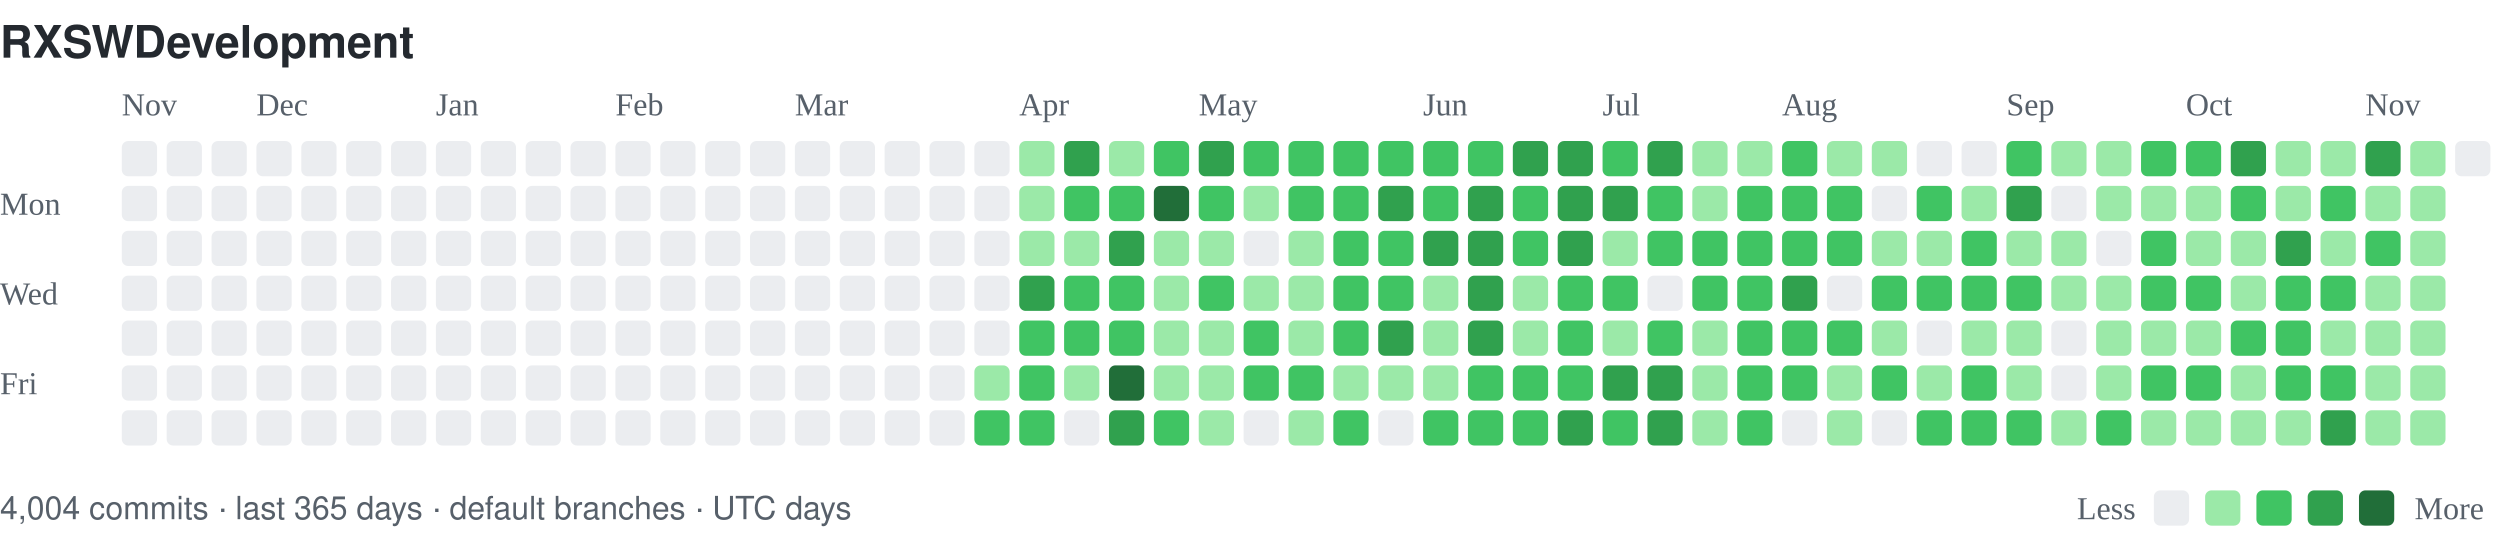
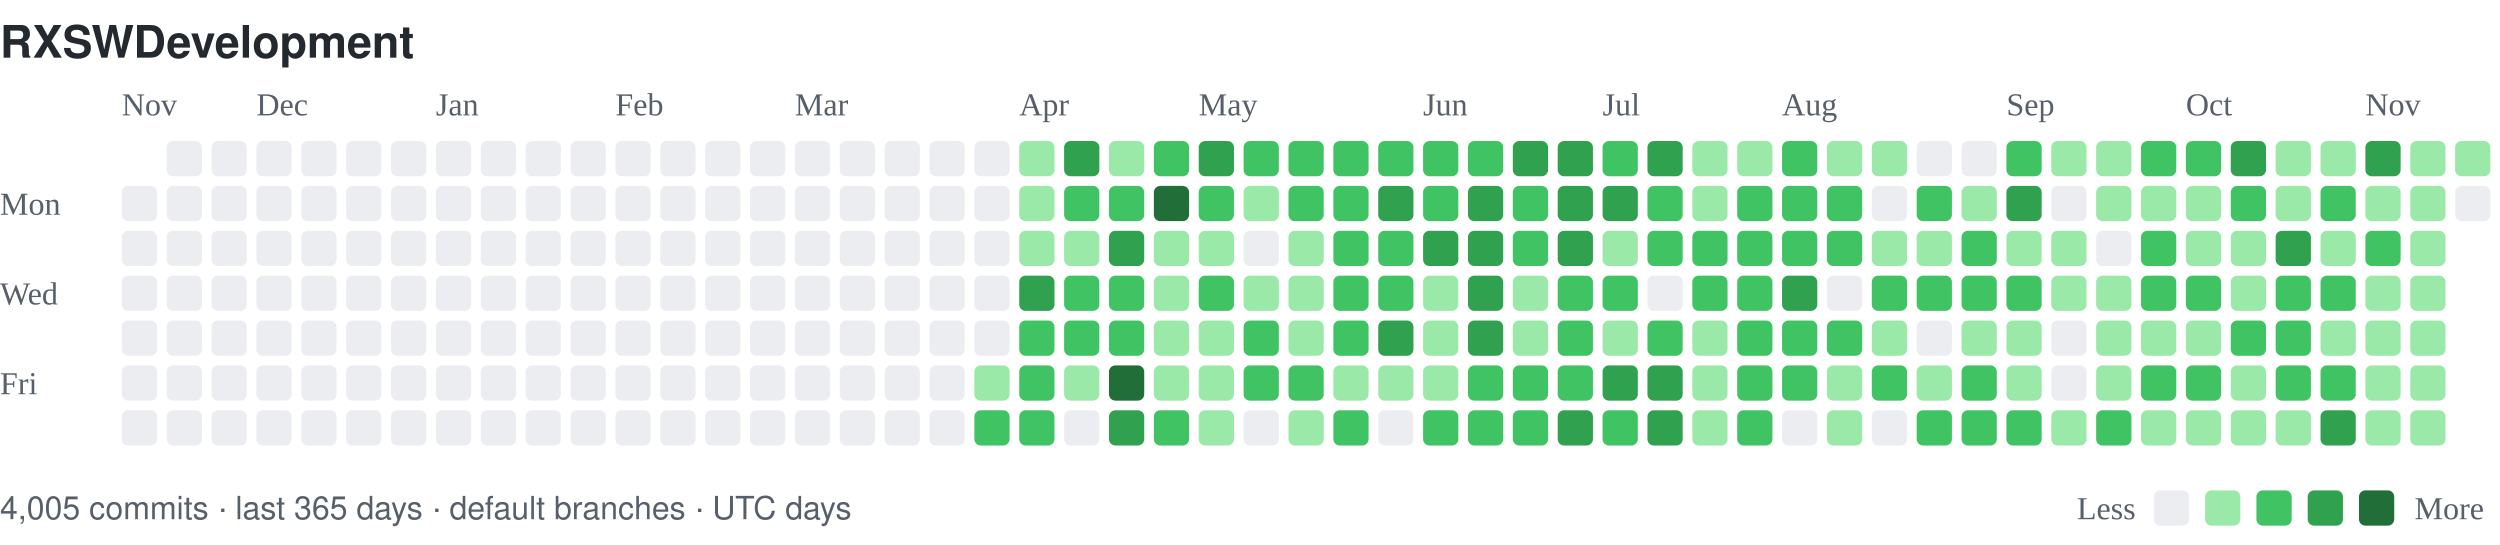
<svg xmlns="http://www.w3.org/2000/svg" width="780" height="170" viewBox="0 0 780 170" role="img">
  <text x="0" y="18" font-size="14" font-weight="600" fill="#24292f" font-family="ui-sans-serif,-apple-system,Segoe UI,Helvetica,Arial,sans-serif">RXSWDevelopment</text>
  <text x="0" y="67" font-size="10" fill="#57606a">Mon</text>
  <text x="0" y="95" font-size="10" fill="#57606a">Wed</text>
  <text x="0" y="123" font-size="10" fill="#57606a">Fri</text>
  <text x="38" y="36" font-size="10" fill="#57606a">Nov</text>
-   <rect x="38" y="44" width="11" height="11" rx="2" fill="#ebedf0" />
  <rect x="38" y="58" width="11" height="11" rx="2" fill="#ebedf0" />
  <rect x="38" y="72" width="11" height="11" rx="2" fill="#ebedf0" />
  <rect x="38" y="86" width="11" height="11" rx="2" fill="#ebedf0" />
  <rect x="38" y="100" width="11" height="11" rx="2" fill="#ebedf0" />
  <rect x="38" y="114" width="11" height="11" rx="2" fill="#ebedf0" />
  <rect x="38" y="128" width="11" height="11" rx="2" fill="#ebedf0" />
  <rect x="52" y="44" width="11" height="11" rx="2" fill="#ebedf0" />
  <rect x="52" y="58" width="11" height="11" rx="2" fill="#ebedf0" />
  <rect x="52" y="72" width="11" height="11" rx="2" fill="#ebedf0" />
  <rect x="52" y="86" width="11" height="11" rx="2" fill="#ebedf0" />
  <rect x="52" y="100" width="11" height="11" rx="2" fill="#ebedf0" />
  <rect x="52" y="114" width="11" height="11" rx="2" fill="#ebedf0" />
  <rect x="52" y="128" width="11" height="11" rx="2" fill="#ebedf0" />
  <rect x="66" y="44" width="11" height="11" rx="2" fill="#ebedf0" />
  <rect x="66" y="58" width="11" height="11" rx="2" fill="#ebedf0" />
  <rect x="66" y="72" width="11" height="11" rx="2" fill="#ebedf0" />
  <rect x="66" y="86" width="11" height="11" rx="2" fill="#ebedf0" />
  <rect x="66" y="100" width="11" height="11" rx="2" fill="#ebedf0" />
  <rect x="66" y="114" width="11" height="11" rx="2" fill="#ebedf0" />
  <rect x="66" y="128" width="11" height="11" rx="2" fill="#ebedf0" />
  <text x="80" y="36" font-size="10" fill="#57606a">Dec</text>
  <rect x="80" y="44" width="11" height="11" rx="2" fill="#ebedf0" />
  <rect x="80" y="58" width="11" height="11" rx="2" fill="#ebedf0" />
  <rect x="80" y="72" width="11" height="11" rx="2" fill="#ebedf0" />
  <rect x="80" y="86" width="11" height="11" rx="2" fill="#ebedf0" />
  <rect x="80" y="100" width="11" height="11" rx="2" fill="#ebedf0" />
  <rect x="80" y="114" width="11" height="11" rx="2" fill="#ebedf0" />
  <rect x="80" y="128" width="11" height="11" rx="2" fill="#ebedf0" />
  <rect x="94" y="44" width="11" height="11" rx="2" fill="#ebedf0" />
  <rect x="94" y="58" width="11" height="11" rx="2" fill="#ebedf0" />
  <rect x="94" y="72" width="11" height="11" rx="2" fill="#ebedf0" />
  <rect x="94" y="86" width="11" height="11" rx="2" fill="#ebedf0" />
  <rect x="94" y="100" width="11" height="11" rx="2" fill="#ebedf0" />
  <rect x="94" y="114" width="11" height="11" rx="2" fill="#ebedf0" />
  <rect x="94" y="128" width="11" height="11" rx="2" fill="#ebedf0" />
  <rect x="108" y="44" width="11" height="11" rx="2" fill="#ebedf0" />
  <rect x="108" y="58" width="11" height="11" rx="2" fill="#ebedf0" />
  <rect x="108" y="72" width="11" height="11" rx="2" fill="#ebedf0" />
  <rect x="108" y="86" width="11" height="11" rx="2" fill="#ebedf0" />
  <rect x="108" y="100" width="11" height="11" rx="2" fill="#ebedf0" />
  <rect x="108" y="114" width="11" height="11" rx="2" fill="#ebedf0" />
  <rect x="108" y="128" width="11" height="11" rx="2" fill="#ebedf0" />
  <rect x="122" y="44" width="11" height="11" rx="2" fill="#ebedf0" />
  <rect x="122" y="58" width="11" height="11" rx="2" fill="#ebedf0" />
  <rect x="122" y="72" width="11" height="11" rx="2" fill="#ebedf0" />
  <rect x="122" y="86" width="11" height="11" rx="2" fill="#ebedf0" />
  <rect x="122" y="100" width="11" height="11" rx="2" fill="#ebedf0" />
  <rect x="122" y="114" width="11" height="11" rx="2" fill="#ebedf0" />
  <rect x="122" y="128" width="11" height="11" rx="2" fill="#ebedf0" />
  <text x="136" y="36" font-size="10" fill="#57606a">Jan</text>
  <rect x="136" y="44" width="11" height="11" rx="2" fill="#ebedf0" />
  <rect x="136" y="58" width="11" height="11" rx="2" fill="#ebedf0" />
  <rect x="136" y="72" width="11" height="11" rx="2" fill="#ebedf0" />
  <rect x="136" y="86" width="11" height="11" rx="2" fill="#ebedf0" />
  <rect x="136" y="100" width="11" height="11" rx="2" fill="#ebedf0" />
  <rect x="136" y="114" width="11" height="11" rx="2" fill="#ebedf0" />
  <rect x="136" y="128" width="11" height="11" rx="2" fill="#ebedf0" />
  <rect x="150" y="44" width="11" height="11" rx="2" fill="#ebedf0" />
  <rect x="150" y="58" width="11" height="11" rx="2" fill="#ebedf0" />
  <rect x="150" y="72" width="11" height="11" rx="2" fill="#ebedf0" />
  <rect x="150" y="86" width="11" height="11" rx="2" fill="#ebedf0" />
  <rect x="150" y="100" width="11" height="11" rx="2" fill="#ebedf0" />
  <rect x="150" y="114" width="11" height="11" rx="2" fill="#ebedf0" />
  <rect x="150" y="128" width="11" height="11" rx="2" fill="#ebedf0" />
  <rect x="164" y="44" width="11" height="11" rx="2" fill="#ebedf0" />
  <rect x="164" y="58" width="11" height="11" rx="2" fill="#ebedf0" />
  <rect x="164" y="72" width="11" height="11" rx="2" fill="#ebedf0" />
  <rect x="164" y="86" width="11" height="11" rx="2" fill="#ebedf0" />
  <rect x="164" y="100" width="11" height="11" rx="2" fill="#ebedf0" />
  <rect x="164" y="114" width="11" height="11" rx="2" fill="#ebedf0" />
  <rect x="164" y="128" width="11" height="11" rx="2" fill="#ebedf0" />
  <rect x="178" y="44" width="11" height="11" rx="2" fill="#ebedf0" />
  <rect x="178" y="58" width="11" height="11" rx="2" fill="#ebedf0" />
  <rect x="178" y="72" width="11" height="11" rx="2" fill="#ebedf0" />
  <rect x="178" y="86" width="11" height="11" rx="2" fill="#ebedf0" />
  <rect x="178" y="100" width="11" height="11" rx="2" fill="#ebedf0" />
  <rect x="178" y="114" width="11" height="11" rx="2" fill="#ebedf0" />
  <rect x="178" y="128" width="11" height="11" rx="2" fill="#ebedf0" />
  <text x="192" y="36" font-size="10" fill="#57606a">Feb</text>
  <rect x="192" y="44" width="11" height="11" rx="2" fill="#ebedf0" />
  <rect x="192" y="58" width="11" height="11" rx="2" fill="#ebedf0" />
  <rect x="192" y="72" width="11" height="11" rx="2" fill="#ebedf0" />
  <rect x="192" y="86" width="11" height="11" rx="2" fill="#ebedf0" />
  <rect x="192" y="100" width="11" height="11" rx="2" fill="#ebedf0" />
  <rect x="192" y="114" width="11" height="11" rx="2" fill="#ebedf0" />
  <rect x="192" y="128" width="11" height="11" rx="2" fill="#ebedf0" />
  <rect x="206" y="44" width="11" height="11" rx="2" fill="#ebedf0" />
  <rect x="206" y="58" width="11" height="11" rx="2" fill="#ebedf0" />
  <rect x="206" y="72" width="11" height="11" rx="2" fill="#ebedf0" />
  <rect x="206" y="86" width="11" height="11" rx="2" fill="#ebedf0" />
  <rect x="206" y="100" width="11" height="11" rx="2" fill="#ebedf0" />
  <rect x="206" y="114" width="11" height="11" rx="2" fill="#ebedf0" />
  <rect x="206" y="128" width="11" height="11" rx="2" fill="#ebedf0" />
  <rect x="220" y="44" width="11" height="11" rx="2" fill="#ebedf0" />
  <rect x="220" y="58" width="11" height="11" rx="2" fill="#ebedf0" />
  <rect x="220" y="72" width="11" height="11" rx="2" fill="#ebedf0" />
  <rect x="220" y="86" width="11" height="11" rx="2" fill="#ebedf0" />
  <rect x="220" y="100" width="11" height="11" rx="2" fill="#ebedf0" />
  <rect x="220" y="114" width="11" height="11" rx="2" fill="#ebedf0" />
  <rect x="220" y="128" width="11" height="11" rx="2" fill="#ebedf0" />
  <rect x="234" y="44" width="11" height="11" rx="2" fill="#ebedf0" />
  <rect x="234" y="58" width="11" height="11" rx="2" fill="#ebedf0" />
  <rect x="234" y="72" width="11" height="11" rx="2" fill="#ebedf0" />
  <rect x="234" y="86" width="11" height="11" rx="2" fill="#ebedf0" />
  <rect x="234" y="100" width="11" height="11" rx="2" fill="#ebedf0" />
  <rect x="234" y="114" width="11" height="11" rx="2" fill="#ebedf0" />
  <rect x="234" y="128" width="11" height="11" rx="2" fill="#ebedf0" />
  <text x="248" y="36" font-size="10" fill="#57606a">Mar</text>
  <rect x="248" y="44" width="11" height="11" rx="2" fill="#ebedf0" />
  <rect x="248" y="58" width="11" height="11" rx="2" fill="#ebedf0" />
  <rect x="248" y="72" width="11" height="11" rx="2" fill="#ebedf0" />
  <rect x="248" y="86" width="11" height="11" rx="2" fill="#ebedf0" />
  <rect x="248" y="100" width="11" height="11" rx="2" fill="#ebedf0" />
  <rect x="248" y="114" width="11" height="11" rx="2" fill="#ebedf0" />
  <rect x="248" y="128" width="11" height="11" rx="2" fill="#ebedf0" />
  <rect x="262" y="44" width="11" height="11" rx="2" fill="#ebedf0" />
  <rect x="262" y="58" width="11" height="11" rx="2" fill="#ebedf0" />
  <rect x="262" y="72" width="11" height="11" rx="2" fill="#ebedf0" />
  <rect x="262" y="86" width="11" height="11" rx="2" fill="#ebedf0" />
  <rect x="262" y="100" width="11" height="11" rx="2" fill="#ebedf0" />
  <rect x="262" y="114" width="11" height="11" rx="2" fill="#ebedf0" />
  <rect x="262" y="128" width="11" height="11" rx="2" fill="#ebedf0" />
  <rect x="276" y="44" width="11" height="11" rx="2" fill="#ebedf0" />
  <rect x="276" y="58" width="11" height="11" rx="2" fill="#ebedf0" />
  <rect x="276" y="72" width="11" height="11" rx="2" fill="#ebedf0" />
  <rect x="276" y="86" width="11" height="11" rx="2" fill="#ebedf0" />
  <rect x="276" y="100" width="11" height="11" rx="2" fill="#ebedf0" />
  <rect x="276" y="114" width="11" height="11" rx="2" fill="#ebedf0" />
  <rect x="276" y="128" width="11" height="11" rx="2" fill="#ebedf0" />
  <rect x="290" y="44" width="11" height="11" rx="2" fill="#ebedf0" />
  <rect x="290" y="58" width="11" height="11" rx="2" fill="#ebedf0" />
  <rect x="290" y="72" width="11" height="11" rx="2" fill="#ebedf0" />
  <rect x="290" y="86" width="11" height="11" rx="2" fill="#ebedf0" />
  <rect x="290" y="100" width="11" height="11" rx="2" fill="#ebedf0" />
  <rect x="290" y="114" width="11" height="11" rx="2" fill="#ebedf0" />
  <rect x="290" y="128" width="11" height="11" rx="2" fill="#ebedf0" />
  <rect x="304" y="44" width="11" height="11" rx="2" fill="#ebedf0" />
  <rect x="304" y="58" width="11" height="11" rx="2" fill="#ebedf0" />
  <rect x="304" y="72" width="11" height="11" rx="2" fill="#ebedf0" />
  <rect x="304" y="86" width="11" height="11" rx="2" fill="#ebedf0" />
  <rect x="304" y="100" width="11" height="11" rx="2" fill="#ebedf0" />
  <rect x="304" y="114" width="11" height="11" rx="2" fill="#9be9a8" />
  <rect x="304" y="128" width="11" height="11" rx="2" fill="#40c463" />
  <text x="318" y="36" font-size="10" fill="#57606a">Apr</text>
  <rect x="318" y="44" width="11" height="11" rx="2" fill="#9be9a8" />
  <rect x="318" y="58" width="11" height="11" rx="2" fill="#9be9a8" />
  <rect x="318" y="72" width="11" height="11" rx="2" fill="#9be9a8" />
  <rect x="318" y="86" width="11" height="11" rx="2" fill="#30a14e" />
  <rect x="318" y="100" width="11" height="11" rx="2" fill="#40c463" />
  <rect x="318" y="114" width="11" height="11" rx="2" fill="#40c463" />
  <rect x="318" y="128" width="11" height="11" rx="2" fill="#40c463" />
  <rect x="332" y="44" width="11" height="11" rx="2" fill="#30a14e" />
  <rect x="332" y="58" width="11" height="11" rx="2" fill="#40c463" />
  <rect x="332" y="72" width="11" height="11" rx="2" fill="#9be9a8" />
  <rect x="332" y="86" width="11" height="11" rx="2" fill="#40c463" />
  <rect x="332" y="100" width="11" height="11" rx="2" fill="#40c463" />
  <rect x="332" y="114" width="11" height="11" rx="2" fill="#9be9a8" />
  <rect x="332" y="128" width="11" height="11" rx="2" fill="#ebedf0" />
  <rect x="346" y="44" width="11" height="11" rx="2" fill="#9be9a8" />
  <rect x="346" y="58" width="11" height="11" rx="2" fill="#40c463" />
  <rect x="346" y="72" width="11" height="11" rx="2" fill="#30a14e" />
  <rect x="346" y="86" width="11" height="11" rx="2" fill="#40c463" />
  <rect x="346" y="100" width="11" height="11" rx="2" fill="#40c463" />
  <rect x="346" y="114" width="11" height="11" rx="2" fill="#216e39" />
  <rect x="346" y="128" width="11" height="11" rx="2" fill="#30a14e" />
  <rect x="360" y="44" width="11" height="11" rx="2" fill="#40c463" />
  <rect x="360" y="58" width="11" height="11" rx="2" fill="#216e39" />
  <rect x="360" y="72" width="11" height="11" rx="2" fill="#9be9a8" />
  <rect x="360" y="86" width="11" height="11" rx="2" fill="#9be9a8" />
  <rect x="360" y="100" width="11" height="11" rx="2" fill="#9be9a8" />
  <rect x="360" y="114" width="11" height="11" rx="2" fill="#9be9a8" />
  <rect x="360" y="128" width="11" height="11" rx="2" fill="#40c463" />
  <text x="374" y="36" font-size="10" fill="#57606a">May</text>
  <rect x="374" y="44" width="11" height="11" rx="2" fill="#30a14e" />
  <rect x="374" y="58" width="11" height="11" rx="2" fill="#40c463" />
  <rect x="374" y="72" width="11" height="11" rx="2" fill="#9be9a8" />
  <rect x="374" y="86" width="11" height="11" rx="2" fill="#40c463" />
  <rect x="374" y="100" width="11" height="11" rx="2" fill="#9be9a8" />
  <rect x="374" y="114" width="11" height="11" rx="2" fill="#9be9a8" />
  <rect x="374" y="128" width="11" height="11" rx="2" fill="#9be9a8" />
  <rect x="388" y="44" width="11" height="11" rx="2" fill="#40c463" />
  <rect x="388" y="58" width="11" height="11" rx="2" fill="#9be9a8" />
  <rect x="388" y="72" width="11" height="11" rx="2" fill="#ebedf0" />
  <rect x="388" y="86" width="11" height="11" rx="2" fill="#9be9a8" />
  <rect x="388" y="100" width="11" height="11" rx="2" fill="#40c463" />
  <rect x="388" y="114" width="11" height="11" rx="2" fill="#40c463" />
  <rect x="388" y="128" width="11" height="11" rx="2" fill="#ebedf0" />
  <rect x="402" y="44" width="11" height="11" rx="2" fill="#40c463" />
  <rect x="402" y="58" width="11" height="11" rx="2" fill="#40c463" />
  <rect x="402" y="72" width="11" height="11" rx="2" fill="#9be9a8" />
  <rect x="402" y="86" width="11" height="11" rx="2" fill="#9be9a8" />
  <rect x="402" y="100" width="11" height="11" rx="2" fill="#9be9a8" />
  <rect x="402" y="114" width="11" height="11" rx="2" fill="#40c463" />
  <rect x="402" y="128" width="11" height="11" rx="2" fill="#9be9a8" />
  <rect x="416" y="44" width="11" height="11" rx="2" fill="#40c463" />
  <rect x="416" y="58" width="11" height="11" rx="2" fill="#40c463" />
  <rect x="416" y="72" width="11" height="11" rx="2" fill="#40c463" />
  <rect x="416" y="86" width="11" height="11" rx="2" fill="#40c463" />
  <rect x="416" y="100" width="11" height="11" rx="2" fill="#40c463" />
  <rect x="416" y="114" width="11" height="11" rx="2" fill="#9be9a8" />
  <rect x="416" y="128" width="11" height="11" rx="2" fill="#40c463" />
  <rect x="430" y="44" width="11" height="11" rx="2" fill="#40c463" />
  <rect x="430" y="58" width="11" height="11" rx="2" fill="#30a14e" />
  <rect x="430" y="72" width="11" height="11" rx="2" fill="#40c463" />
  <rect x="430" y="86" width="11" height="11" rx="2" fill="#40c463" />
  <rect x="430" y="100" width="11" height="11" rx="2" fill="#30a14e" />
  <rect x="430" y="114" width="11" height="11" rx="2" fill="#9be9a8" />
  <rect x="430" y="128" width="11" height="11" rx="2" fill="#ebedf0" />
  <text x="444" y="36" font-size="10" fill="#57606a">Jun</text>
  <rect x="444" y="44" width="11" height="11" rx="2" fill="#40c463" />
  <rect x="444" y="58" width="11" height="11" rx="2" fill="#40c463" />
  <rect x="444" y="72" width="11" height="11" rx="2" fill="#30a14e" />
  <rect x="444" y="86" width="11" height="11" rx="2" fill="#9be9a8" />
  <rect x="444" y="100" width="11" height="11" rx="2" fill="#9be9a8" />
  <rect x="444" y="114" width="11" height="11" rx="2" fill="#9be9a8" />
  <rect x="444" y="128" width="11" height="11" rx="2" fill="#40c463" />
  <rect x="458" y="44" width="11" height="11" rx="2" fill="#40c463" />
  <rect x="458" y="58" width="11" height="11" rx="2" fill="#30a14e" />
  <rect x="458" y="72" width="11" height="11" rx="2" fill="#30a14e" />
  <rect x="458" y="86" width="11" height="11" rx="2" fill="#30a14e" />
  <rect x="458" y="100" width="11" height="11" rx="2" fill="#30a14e" />
  <rect x="458" y="114" width="11" height="11" rx="2" fill="#40c463" />
  <rect x="458" y="128" width="11" height="11" rx="2" fill="#40c463" />
  <rect x="472" y="44" width="11" height="11" rx="2" fill="#30a14e" />
  <rect x="472" y="58" width="11" height="11" rx="2" fill="#40c463" />
  <rect x="472" y="72" width="11" height="11" rx="2" fill="#40c463" />
  <rect x="472" y="86" width="11" height="11" rx="2" fill="#9be9a8" />
  <rect x="472" y="100" width="11" height="11" rx="2" fill="#9be9a8" />
  <rect x="472" y="114" width="11" height="11" rx="2" fill="#40c463" />
  <rect x="472" y="128" width="11" height="11" rx="2" fill="#40c463" />
  <rect x="486" y="44" width="11" height="11" rx="2" fill="#30a14e" />
  <rect x="486" y="58" width="11" height="11" rx="2" fill="#30a14e" />
  <rect x="486" y="72" width="11" height="11" rx="2" fill="#30a14e" />
  <rect x="486" y="86" width="11" height="11" rx="2" fill="#40c463" />
  <rect x="486" y="100" width="11" height="11" rx="2" fill="#40c463" />
  <rect x="486" y="114" width="11" height="11" rx="2" fill="#40c463" />
  <rect x="486" y="128" width="11" height="11" rx="2" fill="#30a14e" />
  <text x="500" y="36" font-size="10" fill="#57606a">Jul</text>
  <rect x="500" y="44" width="11" height="11" rx="2" fill="#40c463" />
  <rect x="500" y="58" width="11" height="11" rx="2" fill="#30a14e" />
  <rect x="500" y="72" width="11" height="11" rx="2" fill="#9be9a8" />
  <rect x="500" y="86" width="11" height="11" rx="2" fill="#40c463" />
  <rect x="500" y="100" width="11" height="11" rx="2" fill="#9be9a8" />
  <rect x="500" y="114" width="11" height="11" rx="2" fill="#30a14e" />
  <rect x="500" y="128" width="11" height="11" rx="2" fill="#40c463" />
  <rect x="514" y="44" width="11" height="11" rx="2" fill="#30a14e" />
  <rect x="514" y="58" width="11" height="11" rx="2" fill="#40c463" />
  <rect x="514" y="72" width="11" height="11" rx="2" fill="#40c463" />
  <rect x="514" y="86" width="11" height="11" rx="2" fill="#ebedf0" />
  <rect x="514" y="100" width="11" height="11" rx="2" fill="#40c463" />
  <rect x="514" y="114" width="11" height="11" rx="2" fill="#30a14e" />
  <rect x="514" y="128" width="11" height="11" rx="2" fill="#30a14e" />
  <rect x="528" y="44" width="11" height="11" rx="2" fill="#9be9a8" />
  <rect x="528" y="58" width="11" height="11" rx="2" fill="#9be9a8" />
  <rect x="528" y="72" width="11" height="11" rx="2" fill="#40c463" />
  <rect x="528" y="86" width="11" height="11" rx="2" fill="#40c463" />
  <rect x="528" y="100" width="11" height="11" rx="2" fill="#9be9a8" />
  <rect x="528" y="114" width="11" height="11" rx="2" fill="#9be9a8" />
  <rect x="528" y="128" width="11" height="11" rx="2" fill="#9be9a8" />
  <rect x="542" y="44" width="11" height="11" rx="2" fill="#9be9a8" />
  <rect x="542" y="58" width="11" height="11" rx="2" fill="#40c463" />
  <rect x="542" y="72" width="11" height="11" rx="2" fill="#40c463" />
  <rect x="542" y="86" width="11" height="11" rx="2" fill="#40c463" />
  <rect x="542" y="100" width="11" height="11" rx="2" fill="#40c463" />
  <rect x="542" y="114" width="11" height="11" rx="2" fill="#40c463" />
  <rect x="542" y="128" width="11" height="11" rx="2" fill="#40c463" />
  <text x="556" y="36" font-size="10" fill="#57606a">Aug</text>
  <rect x="556" y="44" width="11" height="11" rx="2" fill="#40c463" />
  <rect x="556" y="58" width="11" height="11" rx="2" fill="#40c463" />
  <rect x="556" y="72" width="11" height="11" rx="2" fill="#40c463" />
  <rect x="556" y="86" width="11" height="11" rx="2" fill="#30a14e" />
  <rect x="556" y="100" width="11" height="11" rx="2" fill="#40c463" />
  <rect x="556" y="114" width="11" height="11" rx="2" fill="#40c463" />
  <rect x="556" y="128" width="11" height="11" rx="2" fill="#ebedf0" />
  <rect x="570" y="44" width="11" height="11" rx="2" fill="#9be9a8" />
  <rect x="570" y="58" width="11" height="11" rx="2" fill="#40c463" />
  <rect x="570" y="72" width="11" height="11" rx="2" fill="#40c463" />
  <rect x="570" y="86" width="11" height="11" rx="2" fill="#ebedf0" />
  <rect x="570" y="100" width="11" height="11" rx="2" fill="#40c463" />
  <rect x="570" y="114" width="11" height="11" rx="2" fill="#9be9a8" />
  <rect x="570" y="128" width="11" height="11" rx="2" fill="#9be9a8" />
  <rect x="584" y="44" width="11" height="11" rx="2" fill="#9be9a8" />
  <rect x="584" y="58" width="11" height="11" rx="2" fill="#ebedf0" />
  <rect x="584" y="72" width="11" height="11" rx="2" fill="#9be9a8" />
  <rect x="584" y="86" width="11" height="11" rx="2" fill="#40c463" />
  <rect x="584" y="100" width="11" height="11" rx="2" fill="#9be9a8" />
  <rect x="584" y="114" width="11" height="11" rx="2" fill="#40c463" />
  <rect x="584" y="128" width="11" height="11" rx="2" fill="#ebedf0" />
  <rect x="598" y="44" width="11" height="11" rx="2" fill="#ebedf0" />
  <rect x="598" y="58" width="11" height="11" rx="2" fill="#40c463" />
  <rect x="598" y="72" width="11" height="11" rx="2" fill="#9be9a8" />
  <rect x="598" y="86" width="11" height="11" rx="2" fill="#40c463" />
  <rect x="598" y="100" width="11" height="11" rx="2" fill="#ebedf0" />
  <rect x="598" y="114" width="11" height="11" rx="2" fill="#9be9a8" />
  <rect x="598" y="128" width="11" height="11" rx="2" fill="#40c463" />
  <rect x="612" y="44" width="11" height="11" rx="2" fill="#ebedf0" />
  <rect x="612" y="58" width="11" height="11" rx="2" fill="#9be9a8" />
  <rect x="612" y="72" width="11" height="11" rx="2" fill="#40c463" />
  <rect x="612" y="86" width="11" height="11" rx="2" fill="#40c463" />
  <rect x="612" y="100" width="11" height="11" rx="2" fill="#9be9a8" />
  <rect x="612" y="114" width="11" height="11" rx="2" fill="#40c463" />
  <rect x="612" y="128" width="11" height="11" rx="2" fill="#40c463" />
  <text x="626" y="36" font-size="10" fill="#57606a">Sep</text>
  <rect x="626" y="44" width="11" height="11" rx="2" fill="#40c463" />
  <rect x="626" y="58" width="11" height="11" rx="2" fill="#30a14e" />
  <rect x="626" y="72" width="11" height="11" rx="2" fill="#9be9a8" />
  <rect x="626" y="86" width="11" height="11" rx="2" fill="#40c463" />
  <rect x="626" y="100" width="11" height="11" rx="2" fill="#9be9a8" />
  <rect x="626" y="114" width="11" height="11" rx="2" fill="#9be9a8" />
  <rect x="626" y="128" width="11" height="11" rx="2" fill="#40c463" />
  <rect x="640" y="44" width="11" height="11" rx="2" fill="#9be9a8" />
  <rect x="640" y="58" width="11" height="11" rx="2" fill="#ebedf0" />
  <rect x="640" y="72" width="11" height="11" rx="2" fill="#9be9a8" />
  <rect x="640" y="86" width="11" height="11" rx="2" fill="#9be9a8" />
  <rect x="640" y="100" width="11" height="11" rx="2" fill="#ebedf0" />
  <rect x="640" y="114" width="11" height="11" rx="2" fill="#ebedf0" />
  <rect x="640" y="128" width="11" height="11" rx="2" fill="#9be9a8" />
  <rect x="654" y="44" width="11" height="11" rx="2" fill="#9be9a8" />
  <rect x="654" y="58" width="11" height="11" rx="2" fill="#9be9a8" />
  <rect x="654" y="72" width="11" height="11" rx="2" fill="#ebedf0" />
  <rect x="654" y="86" width="11" height="11" rx="2" fill="#9be9a8" />
  <rect x="654" y="100" width="11" height="11" rx="2" fill="#9be9a8" />
  <rect x="654" y="114" width="11" height="11" rx="2" fill="#9be9a8" />
  <rect x="654" y="128" width="11" height="11" rx="2" fill="#40c463" />
  <rect x="668" y="44" width="11" height="11" rx="2" fill="#40c463" />
  <rect x="668" y="58" width="11" height="11" rx="2" fill="#9be9a8" />
  <rect x="668" y="72" width="11" height="11" rx="2" fill="#40c463" />
  <rect x="668" y="86" width="11" height="11" rx="2" fill="#40c463" />
  <rect x="668" y="100" width="11" height="11" rx="2" fill="#9be9a8" />
  <rect x="668" y="114" width="11" height="11" rx="2" fill="#40c463" />
  <rect x="668" y="128" width="11" height="11" rx="2" fill="#9be9a8" />
  <text x="682" y="36" font-size="10" fill="#57606a">Oct</text>
  <rect x="682" y="44" width="11" height="11" rx="2" fill="#40c463" />
  <rect x="682" y="58" width="11" height="11" rx="2" fill="#9be9a8" />
  <rect x="682" y="72" width="11" height="11" rx="2" fill="#9be9a8" />
  <rect x="682" y="86" width="11" height="11" rx="2" fill="#40c463" />
  <rect x="682" y="100" width="11" height="11" rx="2" fill="#9be9a8" />
  <rect x="682" y="114" width="11" height="11" rx="2" fill="#40c463" />
  <rect x="682" y="128" width="11" height="11" rx="2" fill="#9be9a8" />
  <rect x="696" y="44" width="11" height="11" rx="2" fill="#30a14e" />
  <rect x="696" y="58" width="11" height="11" rx="2" fill="#40c463" />
  <rect x="696" y="72" width="11" height="11" rx="2" fill="#9be9a8" />
  <rect x="696" y="86" width="11" height="11" rx="2" fill="#9be9a8" />
  <rect x="696" y="100" width="11" height="11" rx="2" fill="#40c463" />
  <rect x="696" y="114" width="11" height="11" rx="2" fill="#9be9a8" />
  <rect x="696" y="128" width="11" height="11" rx="2" fill="#9be9a8" />
  <rect x="710" y="44" width="11" height="11" rx="2" fill="#9be9a8" />
  <rect x="710" y="58" width="11" height="11" rx="2" fill="#9be9a8" />
  <rect x="710" y="72" width="11" height="11" rx="2" fill="#30a14e" />
  <rect x="710" y="86" width="11" height="11" rx="2" fill="#40c463" />
  <rect x="710" y="100" width="11" height="11" rx="2" fill="#40c463" />
  <rect x="710" y="114" width="11" height="11" rx="2" fill="#40c463" />
  <rect x="710" y="128" width="11" height="11" rx="2" fill="#9be9a8" />
  <rect x="724" y="44" width="11" height="11" rx="2" fill="#9be9a8" />
  <rect x="724" y="58" width="11" height="11" rx="2" fill="#40c463" />
  <rect x="724" y="72" width="11" height="11" rx="2" fill="#9be9a8" />
  <rect x="724" y="86" width="11" height="11" rx="2" fill="#40c463" />
  <rect x="724" y="100" width="11" height="11" rx="2" fill="#9be9a8" />
  <rect x="724" y="114" width="11" height="11" rx="2" fill="#40c463" />
  <rect x="724" y="128" width="11" height="11" rx="2" fill="#30a14e" />
  <text x="738" y="36" font-size="10" fill="#57606a">Nov</text>
  <rect x="738" y="44" width="11" height="11" rx="2" fill="#30a14e" />
  <rect x="738" y="58" width="11" height="11" rx="2" fill="#9be9a8" />
  <rect x="738" y="72" width="11" height="11" rx="2" fill="#40c463" />
  <rect x="738" y="86" width="11" height="11" rx="2" fill="#9be9a8" />
  <rect x="738" y="100" width="11" height="11" rx="2" fill="#9be9a8" />
  <rect x="738" y="114" width="11" height="11" rx="2" fill="#9be9a8" />
  <rect x="738" y="128" width="11" height="11" rx="2" fill="#9be9a8" />
  <rect x="752" y="44" width="11" height="11" rx="2" fill="#9be9a8" />
  <rect x="752" y="58" width="11" height="11" rx="2" fill="#9be9a8" />
  <rect x="752" y="72" width="11" height="11" rx="2" fill="#9be9a8" />
  <rect x="752" y="86" width="11" height="11" rx="2" fill="#9be9a8" />
  <rect x="752" y="100" width="11" height="11" rx="2" fill="#9be9a8" />
  <rect x="752" y="114" width="11" height="11" rx="2" fill="#9be9a8" />
  <rect x="752" y="128" width="11" height="11" rx="2" fill="#9be9a8" />
-   <rect x="766" y="44" width="11" height="11" rx="2" fill="#ebedf0" />
+   <rect x="766" y="44" width="11" height="11" rx="2" fill="#9be9a8" />
+   <rect x="766" y="58" width="11" height="11" rx="2" fill="#ebedf0" />
  <text x="648" y="162" font-size="10" fill="#57606a">Less</text>
  <rect x="672" y="153" width="11" height="11" rx="2" fill="#ebedf0" />
  <rect x="688" y="153" width="11" height="11" rx="2" fill="#9be9a8" />
  <rect x="704" y="153" width="11" height="11" rx="2" fill="#40c463" />
  <rect x="720" y="153" width="11" height="11" rx="2" fill="#30a14e" />
  <rect x="736" y="153" width="11" height="11" rx="2" fill="#216e39" />
  <text x="775" y="162" font-size="10" fill="#57606a" text-anchor="end">More</text>
-   <text x="0" y="162" font-size="10" fill="#57606a" font-family="ui-sans-serif,-apple-system,Segoe UI,Helvetica,Arial,sans-serif">4,004 commits · last 365 days · default branches · UTC days</text>
+   <text x="0" y="162" font-size="10" fill="#57606a" font-family="ui-sans-serif,-apple-system,Segoe UI,Helvetica,Arial,sans-serif">4,005 commits · last 365 days · default branches · UTC days</text>
</svg>
